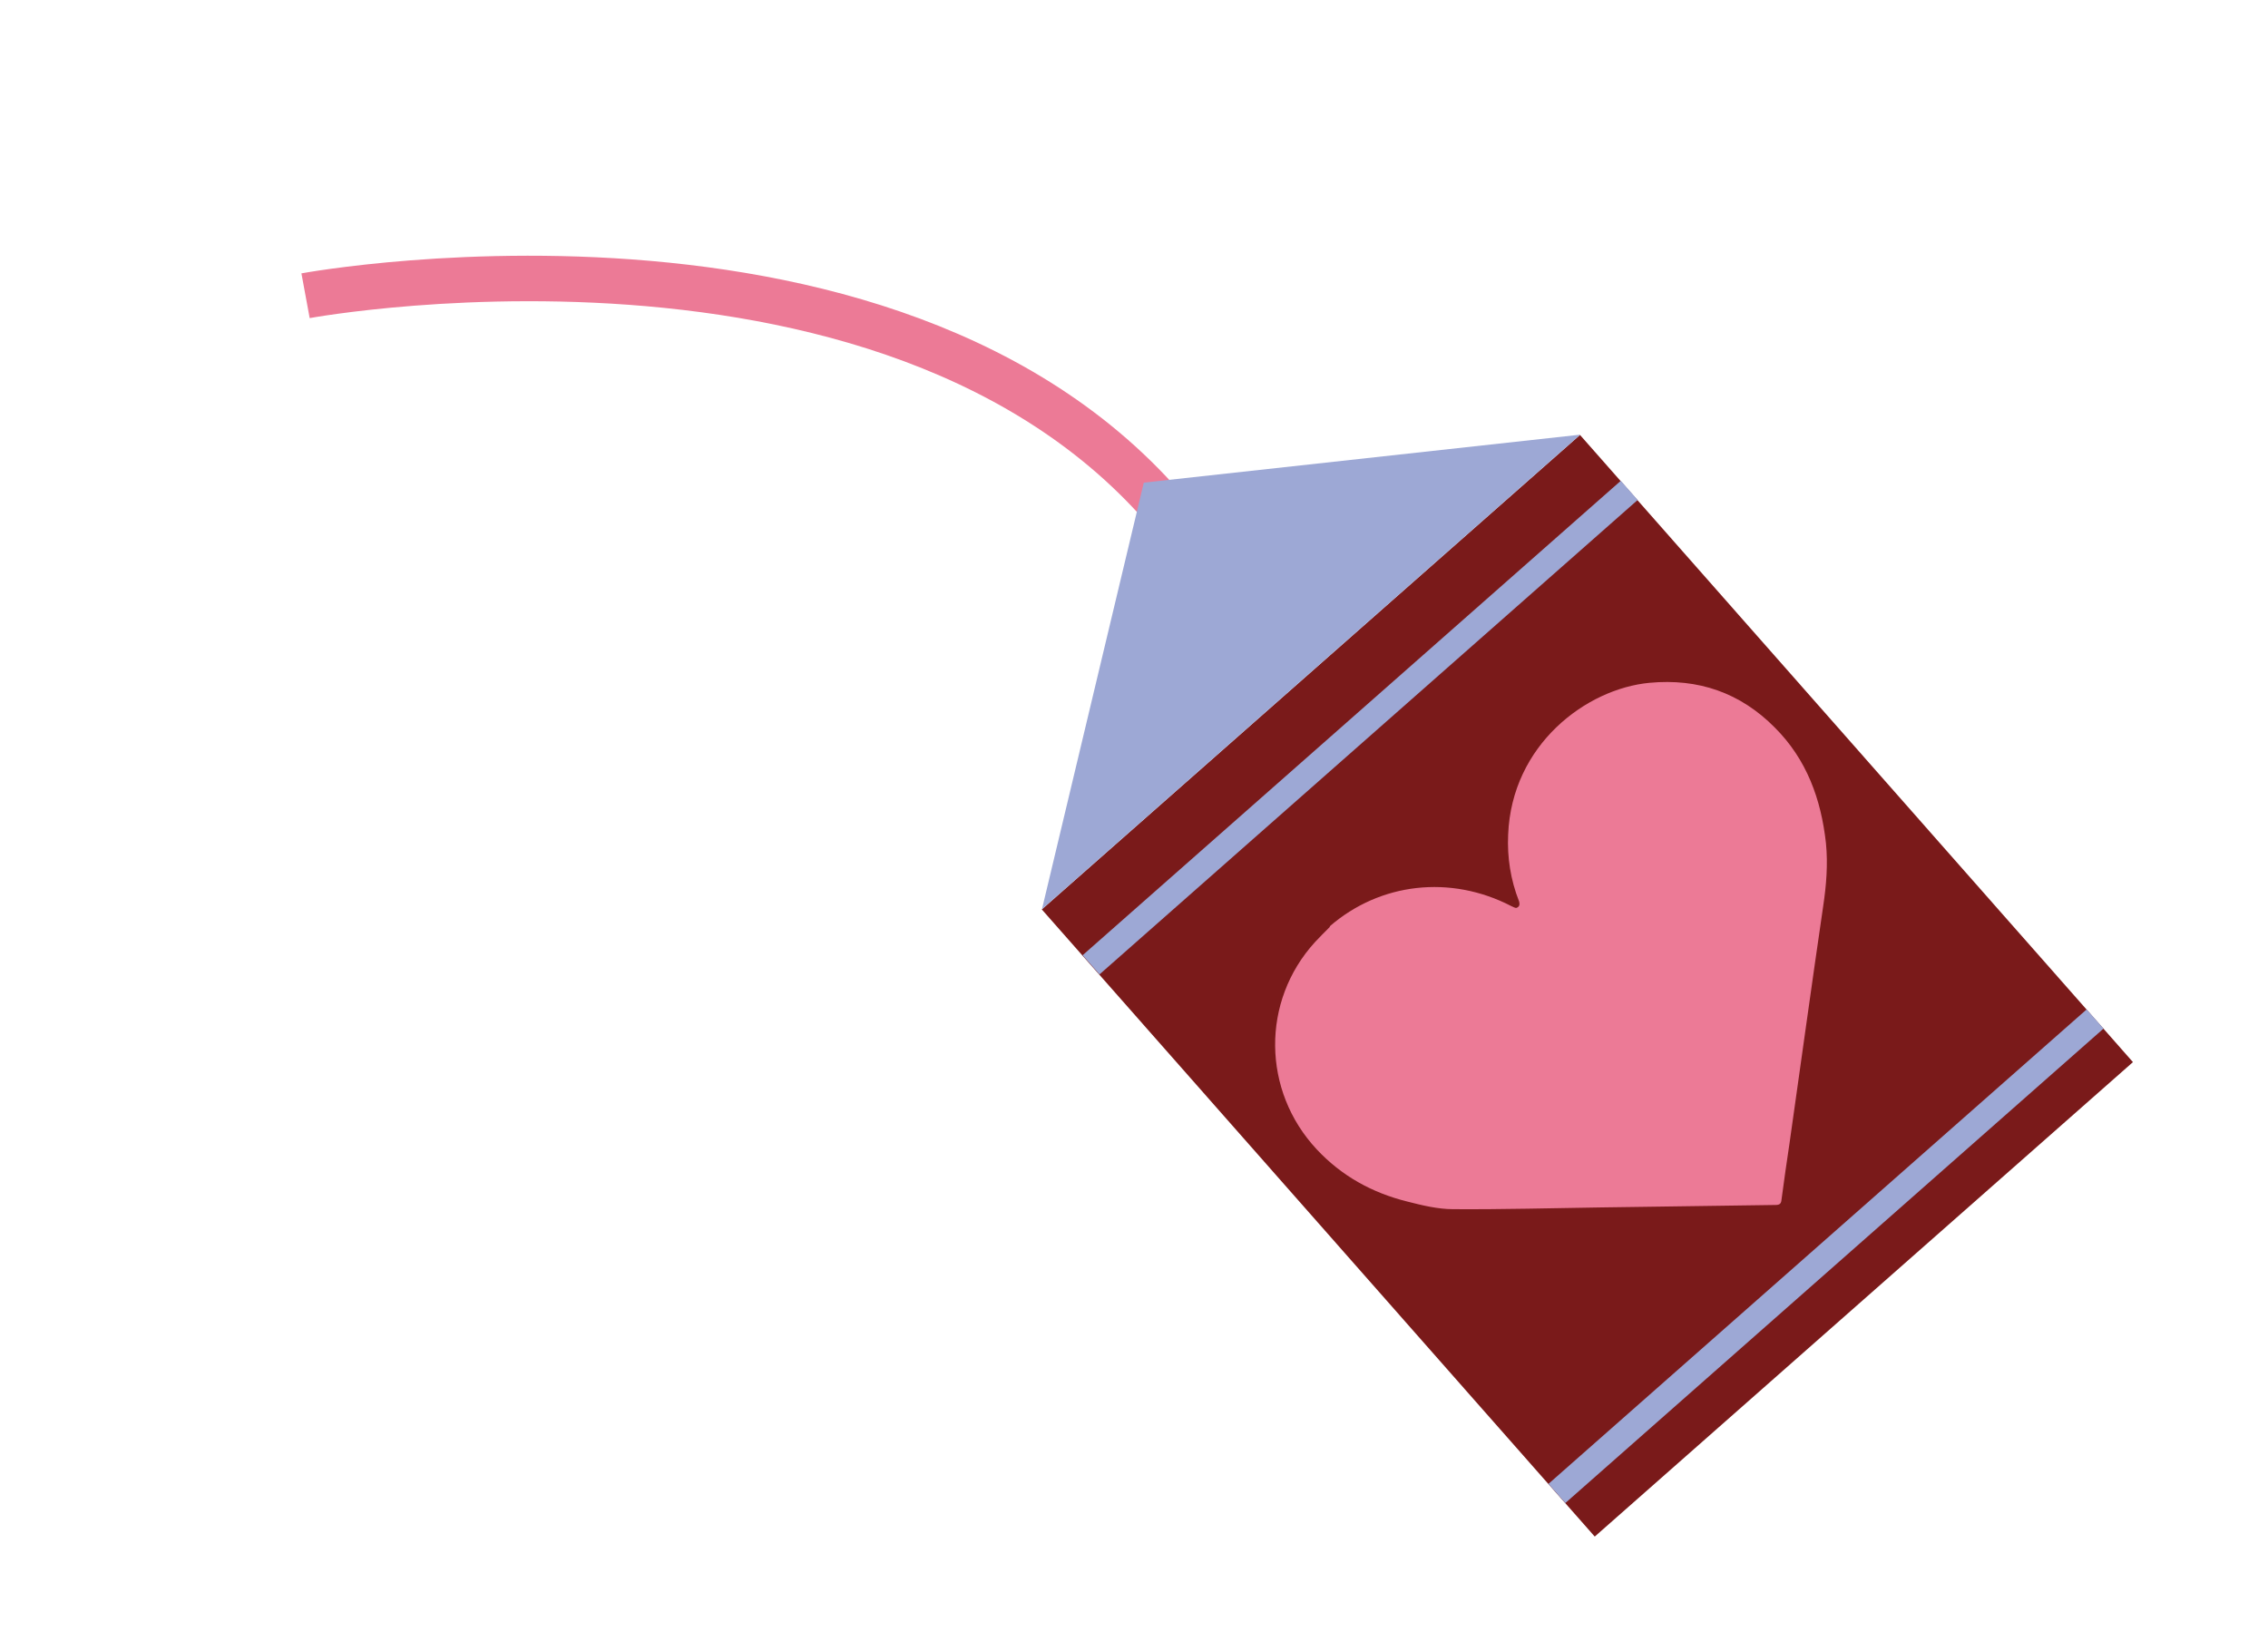
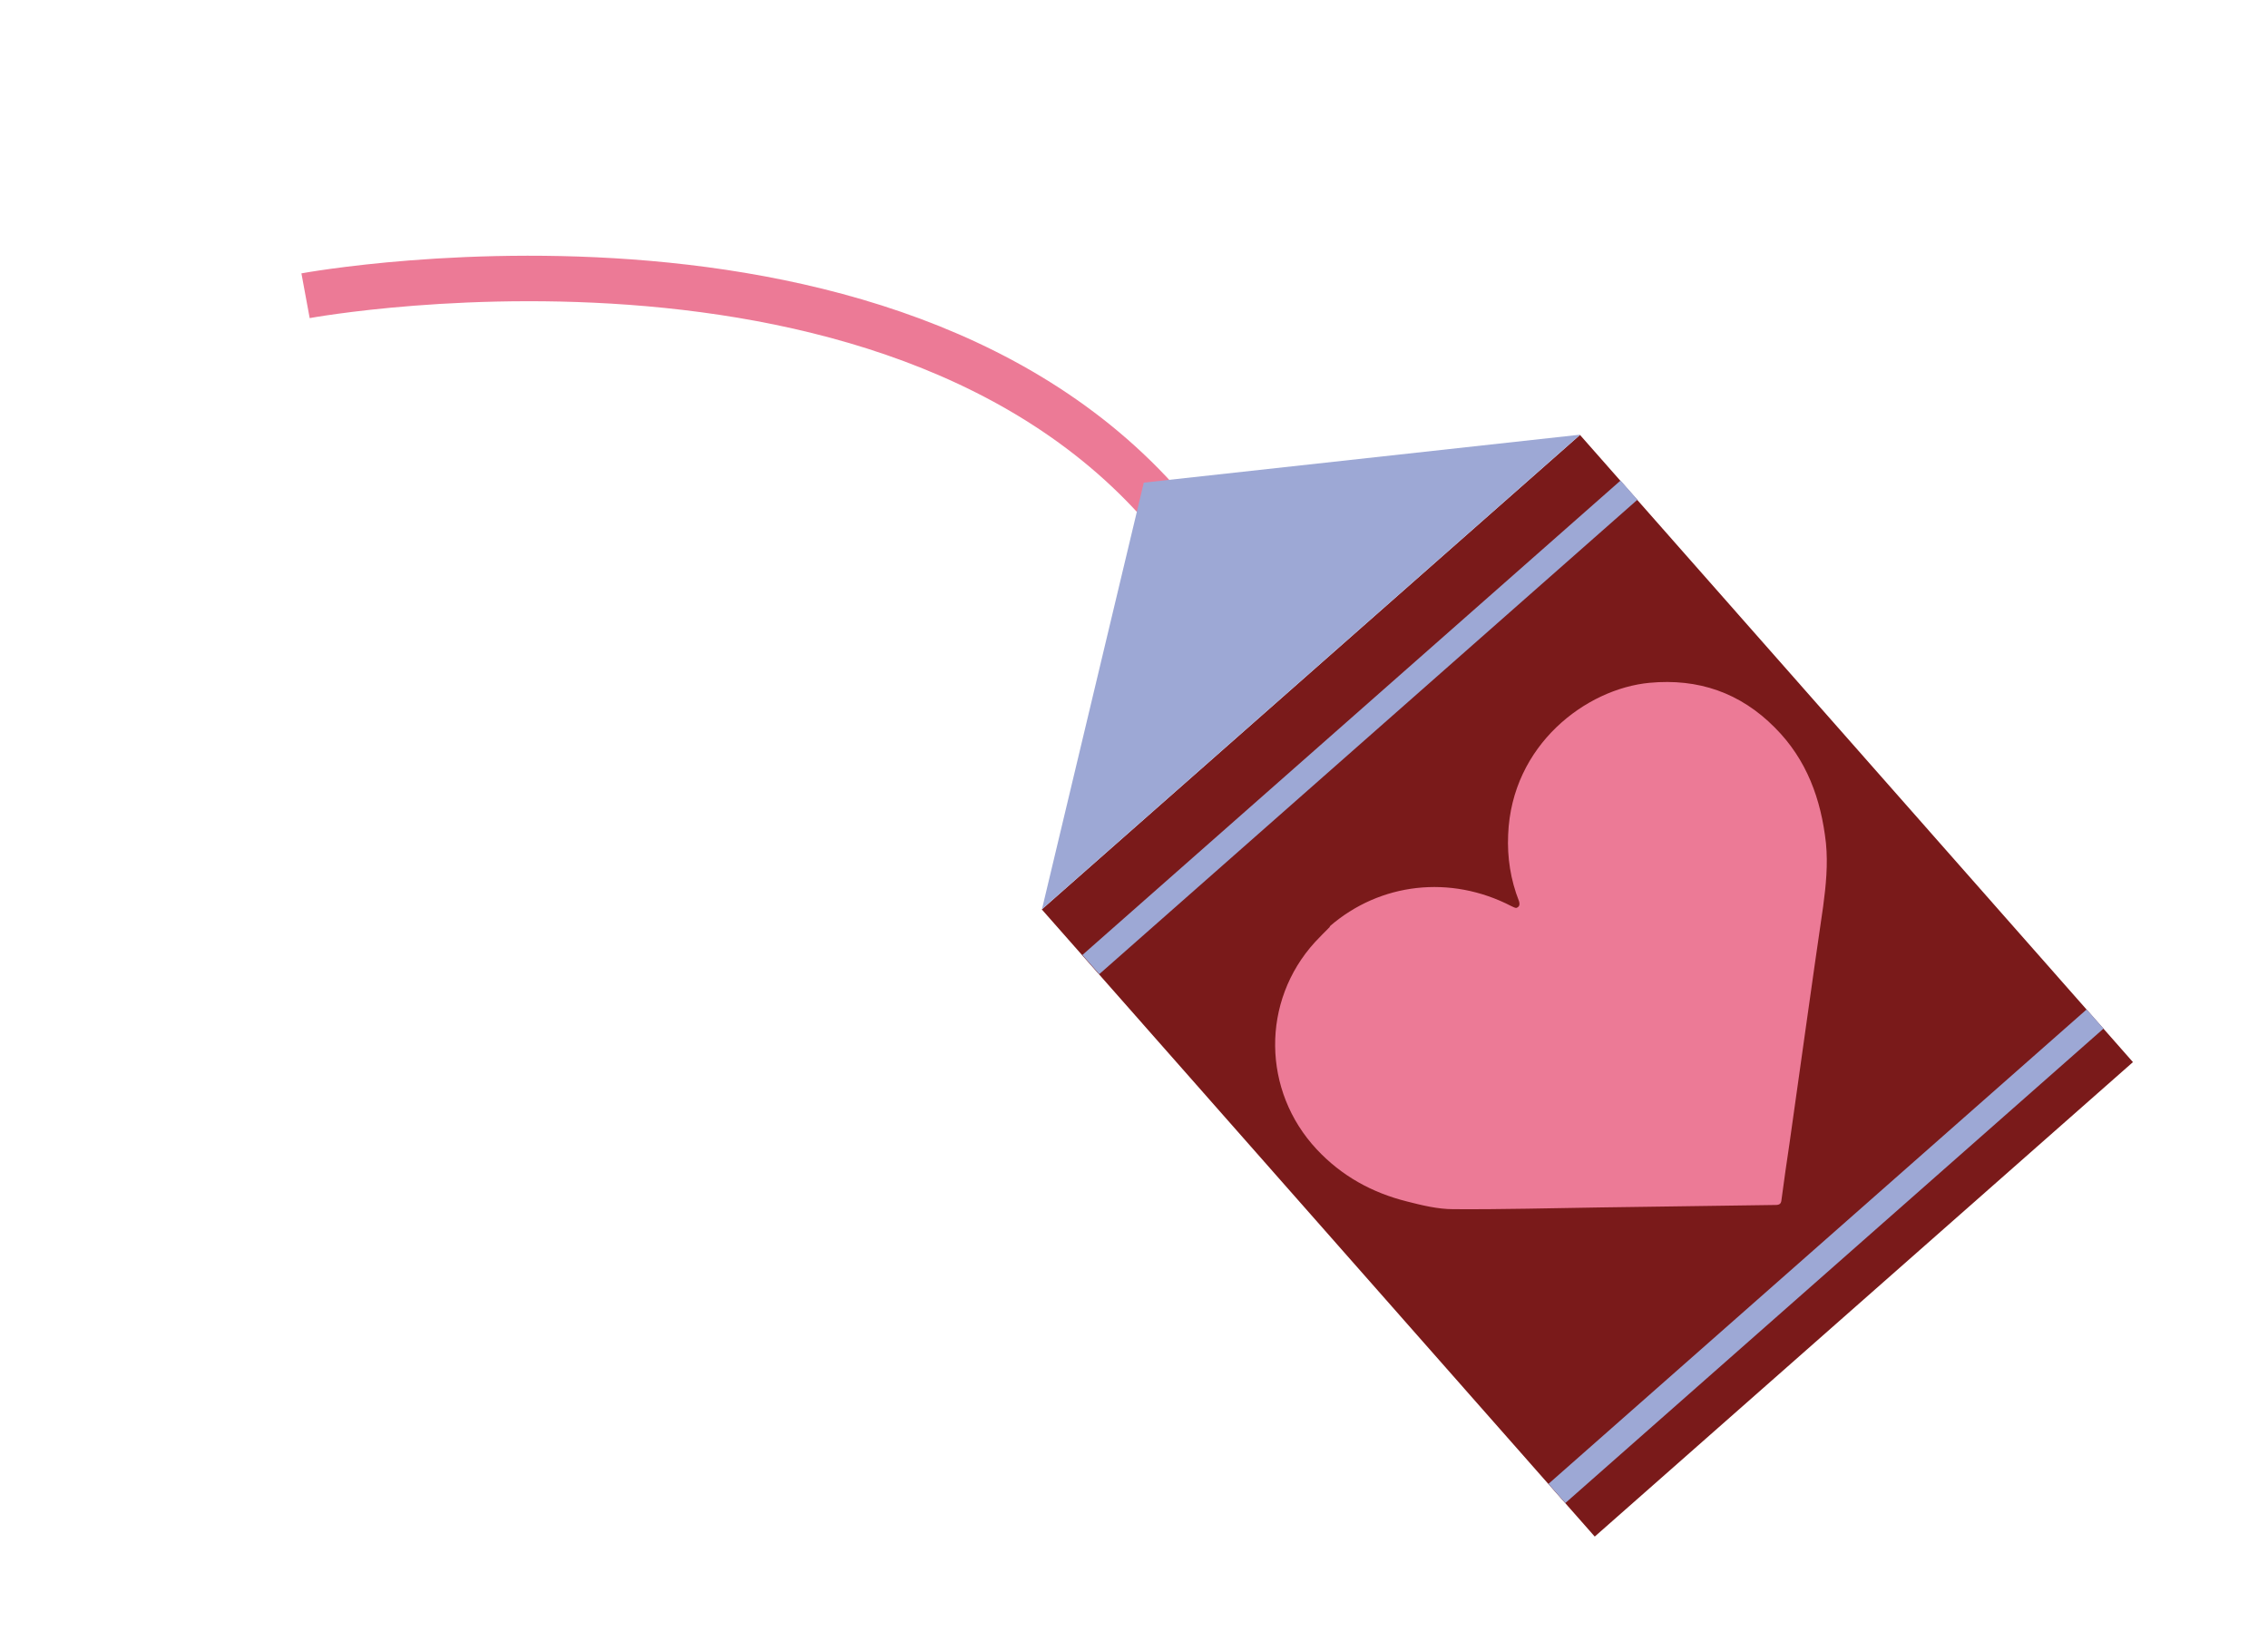
<svg xmlns="http://www.w3.org/2000/svg" id="Layer_1" data-name="Layer 1" version="1.1" viewBox="0 0 648 471.7">
  <defs>
    <style>
      .cls-1 {
        fill: #9da8d5;
      }

      .cls-1, .cls-2, .cls-3 {
        stroke-width: 0px;
      }

      .cls-2 {
        fill: #ec7a96;
      }

      .cls-3 {
        fill: #7a1a1a;
      }

      .cls-4 {
        fill: none;
        stroke: #ec7a96;
        stroke-miterlimit: 10;
        stroke-width: 13px;
      }
    </style>
  </defs>
  <path class="cls-4" d="M87.3,84.5s188.5-34.8,259.9,80.5" />
  <g>
    <rect class="cls-3" x="351" y="162.2" width="205" height="238.9" transform="translate(-72.9 370.3) rotate(-41.4)" />
-     <path class="cls-2" d="M379.9,264.7c14.4-12.5,34.5-14.8,51.9-5.8.5.2,1.1.6,1.5.5.8-.3,1-.9.7-1.9-2.4-6.1-3.4-12.5-3.1-19,1-25.7,22.3-41.7,40.4-43.4,13.9-1.3,25.9,2.8,35.8,12.8,9.1,9.1,13.2,20.4,14.6,33,.6,6.1.1,12.1-.8,18.1-3.3,22.5-6.4,45.1-9.6,67.6-.8,5.4-1.6,10.8-2.3,16.2-.1,1.1-.5,1.5-1.7,1.5-16.6.2-33.2.5-49.9.7-14.1.2-28.1.6-42.2.5-4.4,0-8.9-1.1-13.2-2.2-10-2.5-18.7-7.3-25.8-14.9-15.6-16.7-15.9-42.3-.5-59.2,1.4-1.5,2.8-2.9,4.3-4.4h0Z" />
+     <path class="cls-2" d="M379.9,264.7c14.4-12.5,34.5-14.8,51.9-5.8.5.2,1.1.6,1.5.5.8-.3,1-.9.7-1.9-2.4-6.1-3.4-12.5-3.1-19,1-25.7,22.3-41.7,40.4-43.4,13.9-1.3,25.9,2.8,35.8,12.8,9.1,9.1,13.2,20.4,14.6,33,.6,6.1,0,12.1-.8,18.1-3.3,22.5-6.4,45.1-9.6,67.6-.8,5.4-1.6,10.8-2.3,16.2-.1,1.1-.5,1.5-1.7,1.5-16.6.2-33.2.5-49.9.7-14.1.2-28.1.6-42.2.5-4.4,0-8.9-1.1-13.2-2.2-10-2.5-18.7-7.3-25.8-14.9-15.6-16.7-15.9-42.3-.5-59.2,1.4-1.5,2.8-2.9,4.3-4.4h0Z" />
    <polygon class="cls-1" points="326.8 137.9 297.7 259.8 451.5 124.2 326.8 137.9" />
-     <rect class="cls-1" x="286.1" y="204.3" width="205" height="7.3" transform="translate(-40.4 308.9) rotate(-41.4)" />
+     <rect class="cls-1" x="286.1" y="204.2" width="205" height="7.3" transform="translate(-40.4 308.9) rotate(-41.4)" />
    <rect class="cls-1" x="419.2" y="355.3" width="205" height="7.3" transform="translate(-107 434.7) rotate(-41.4)" />
  </g>
</svg>
